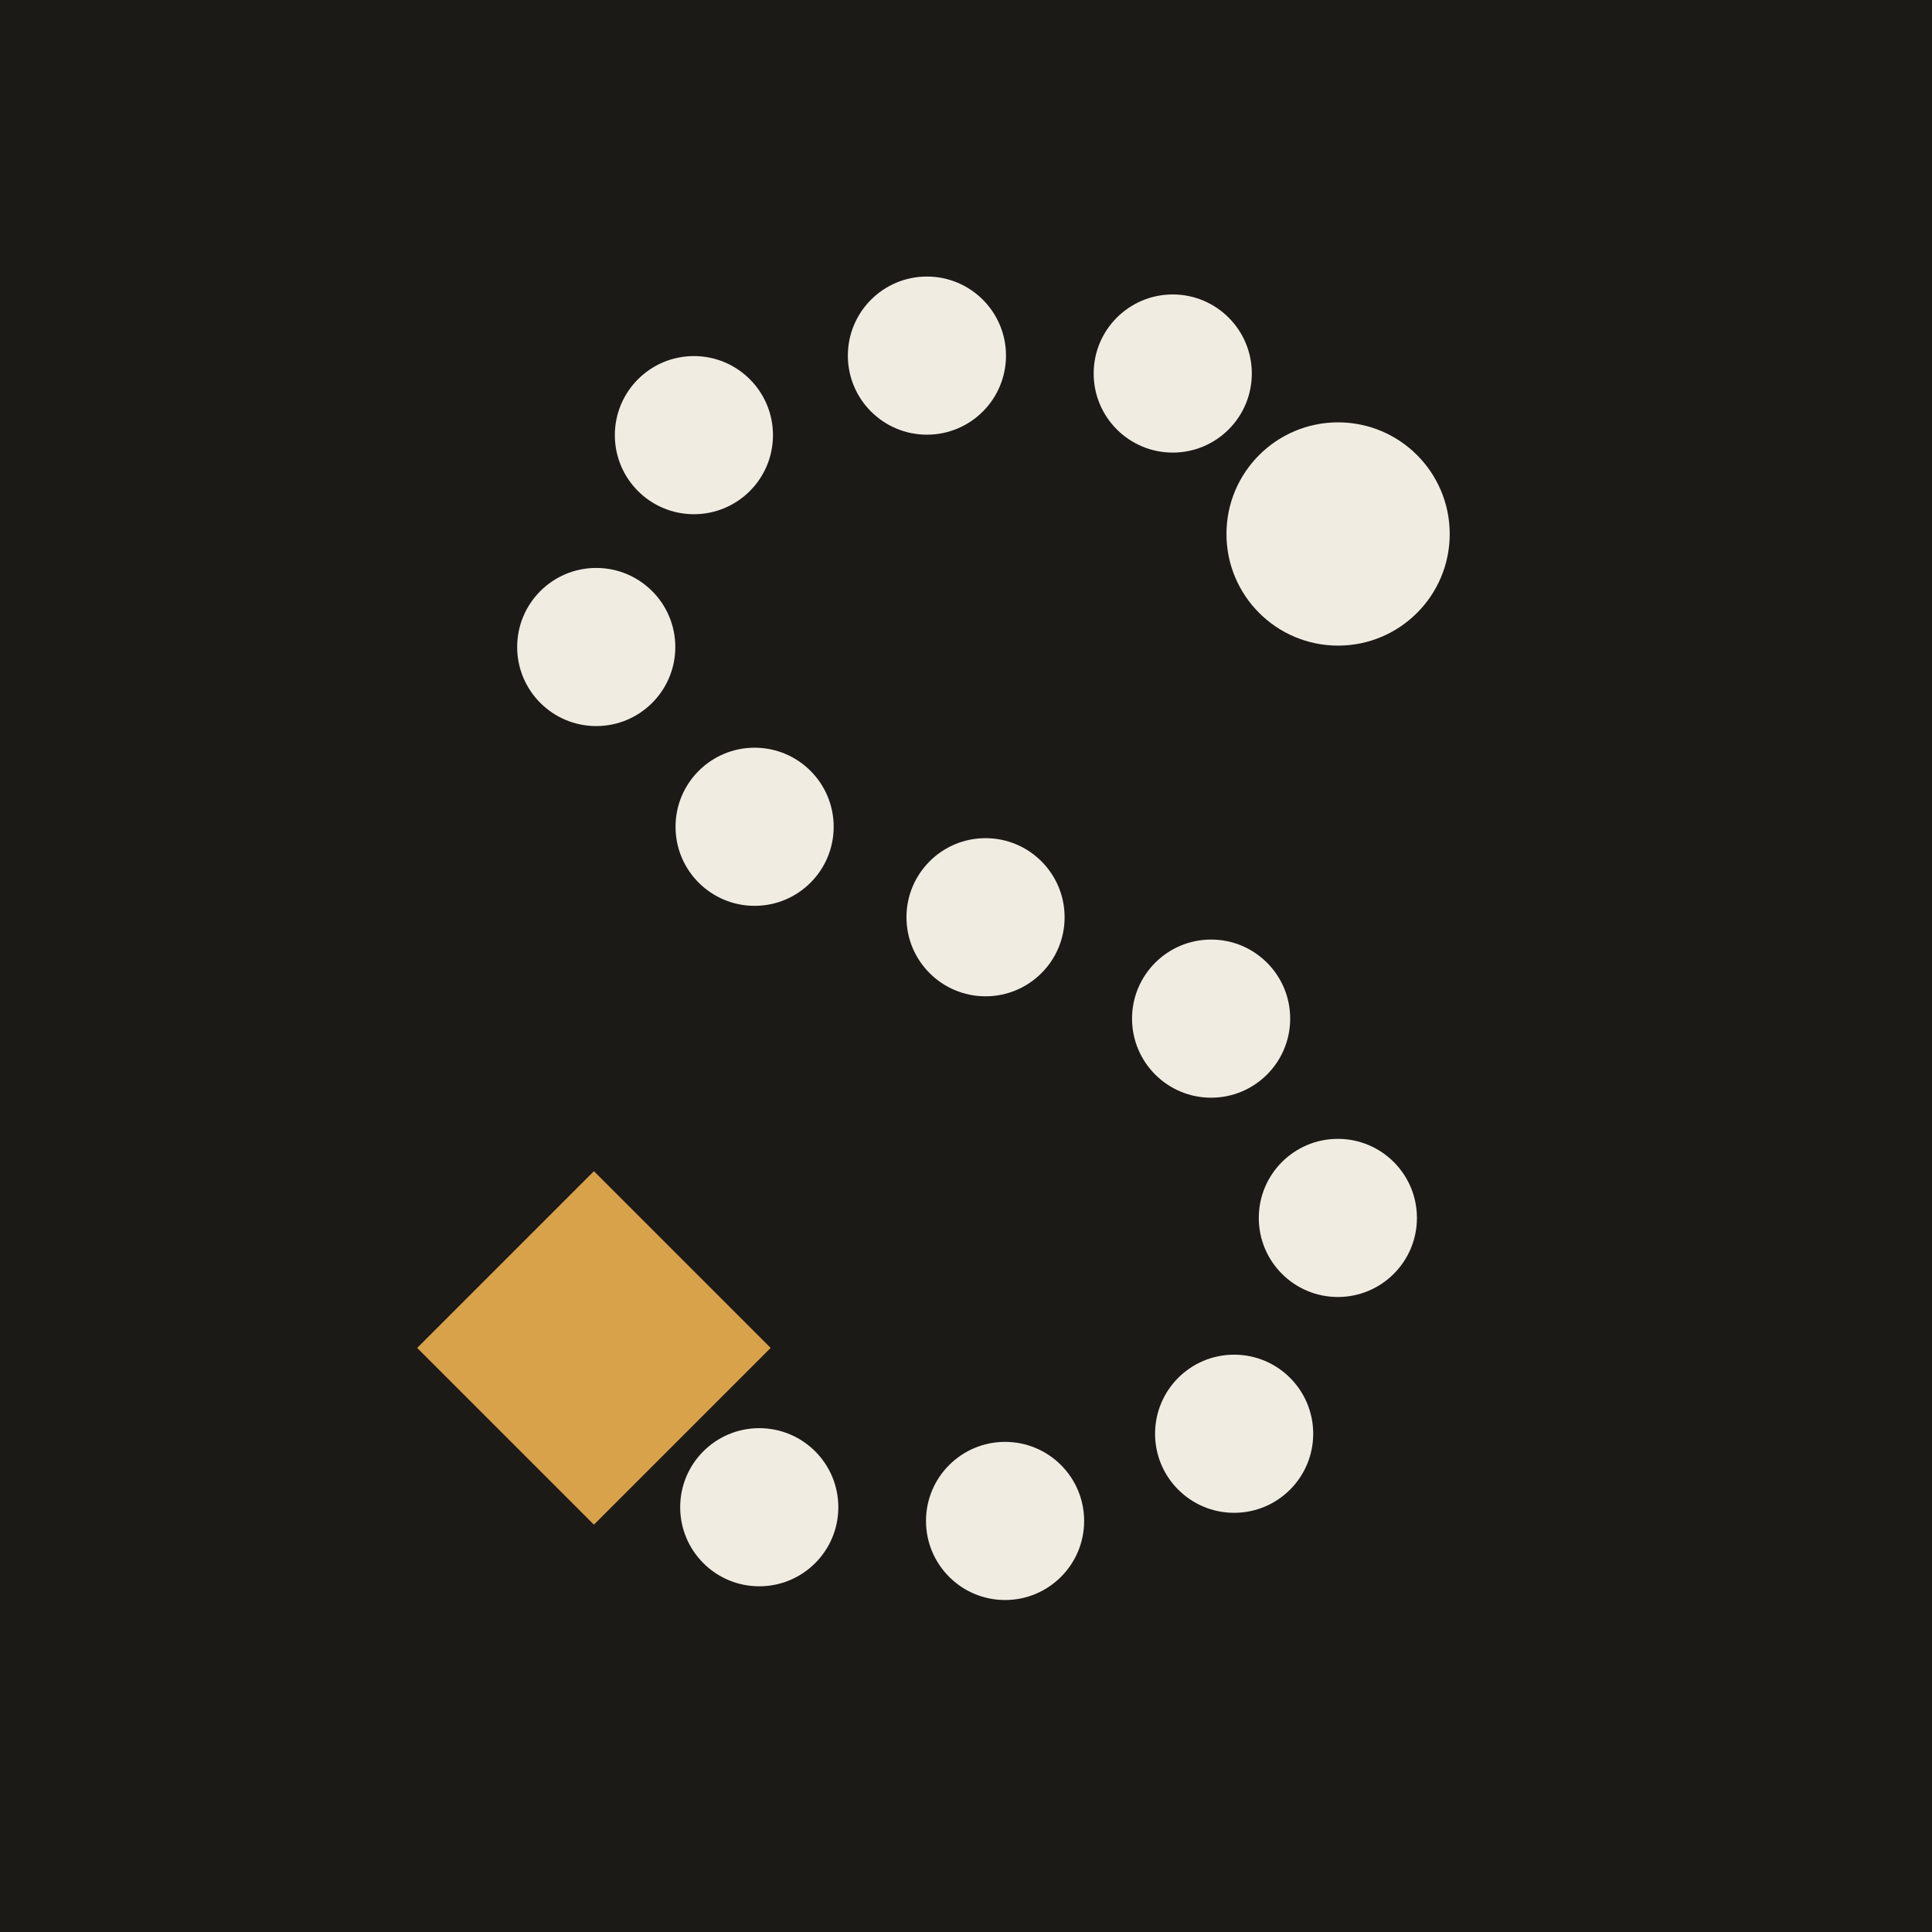
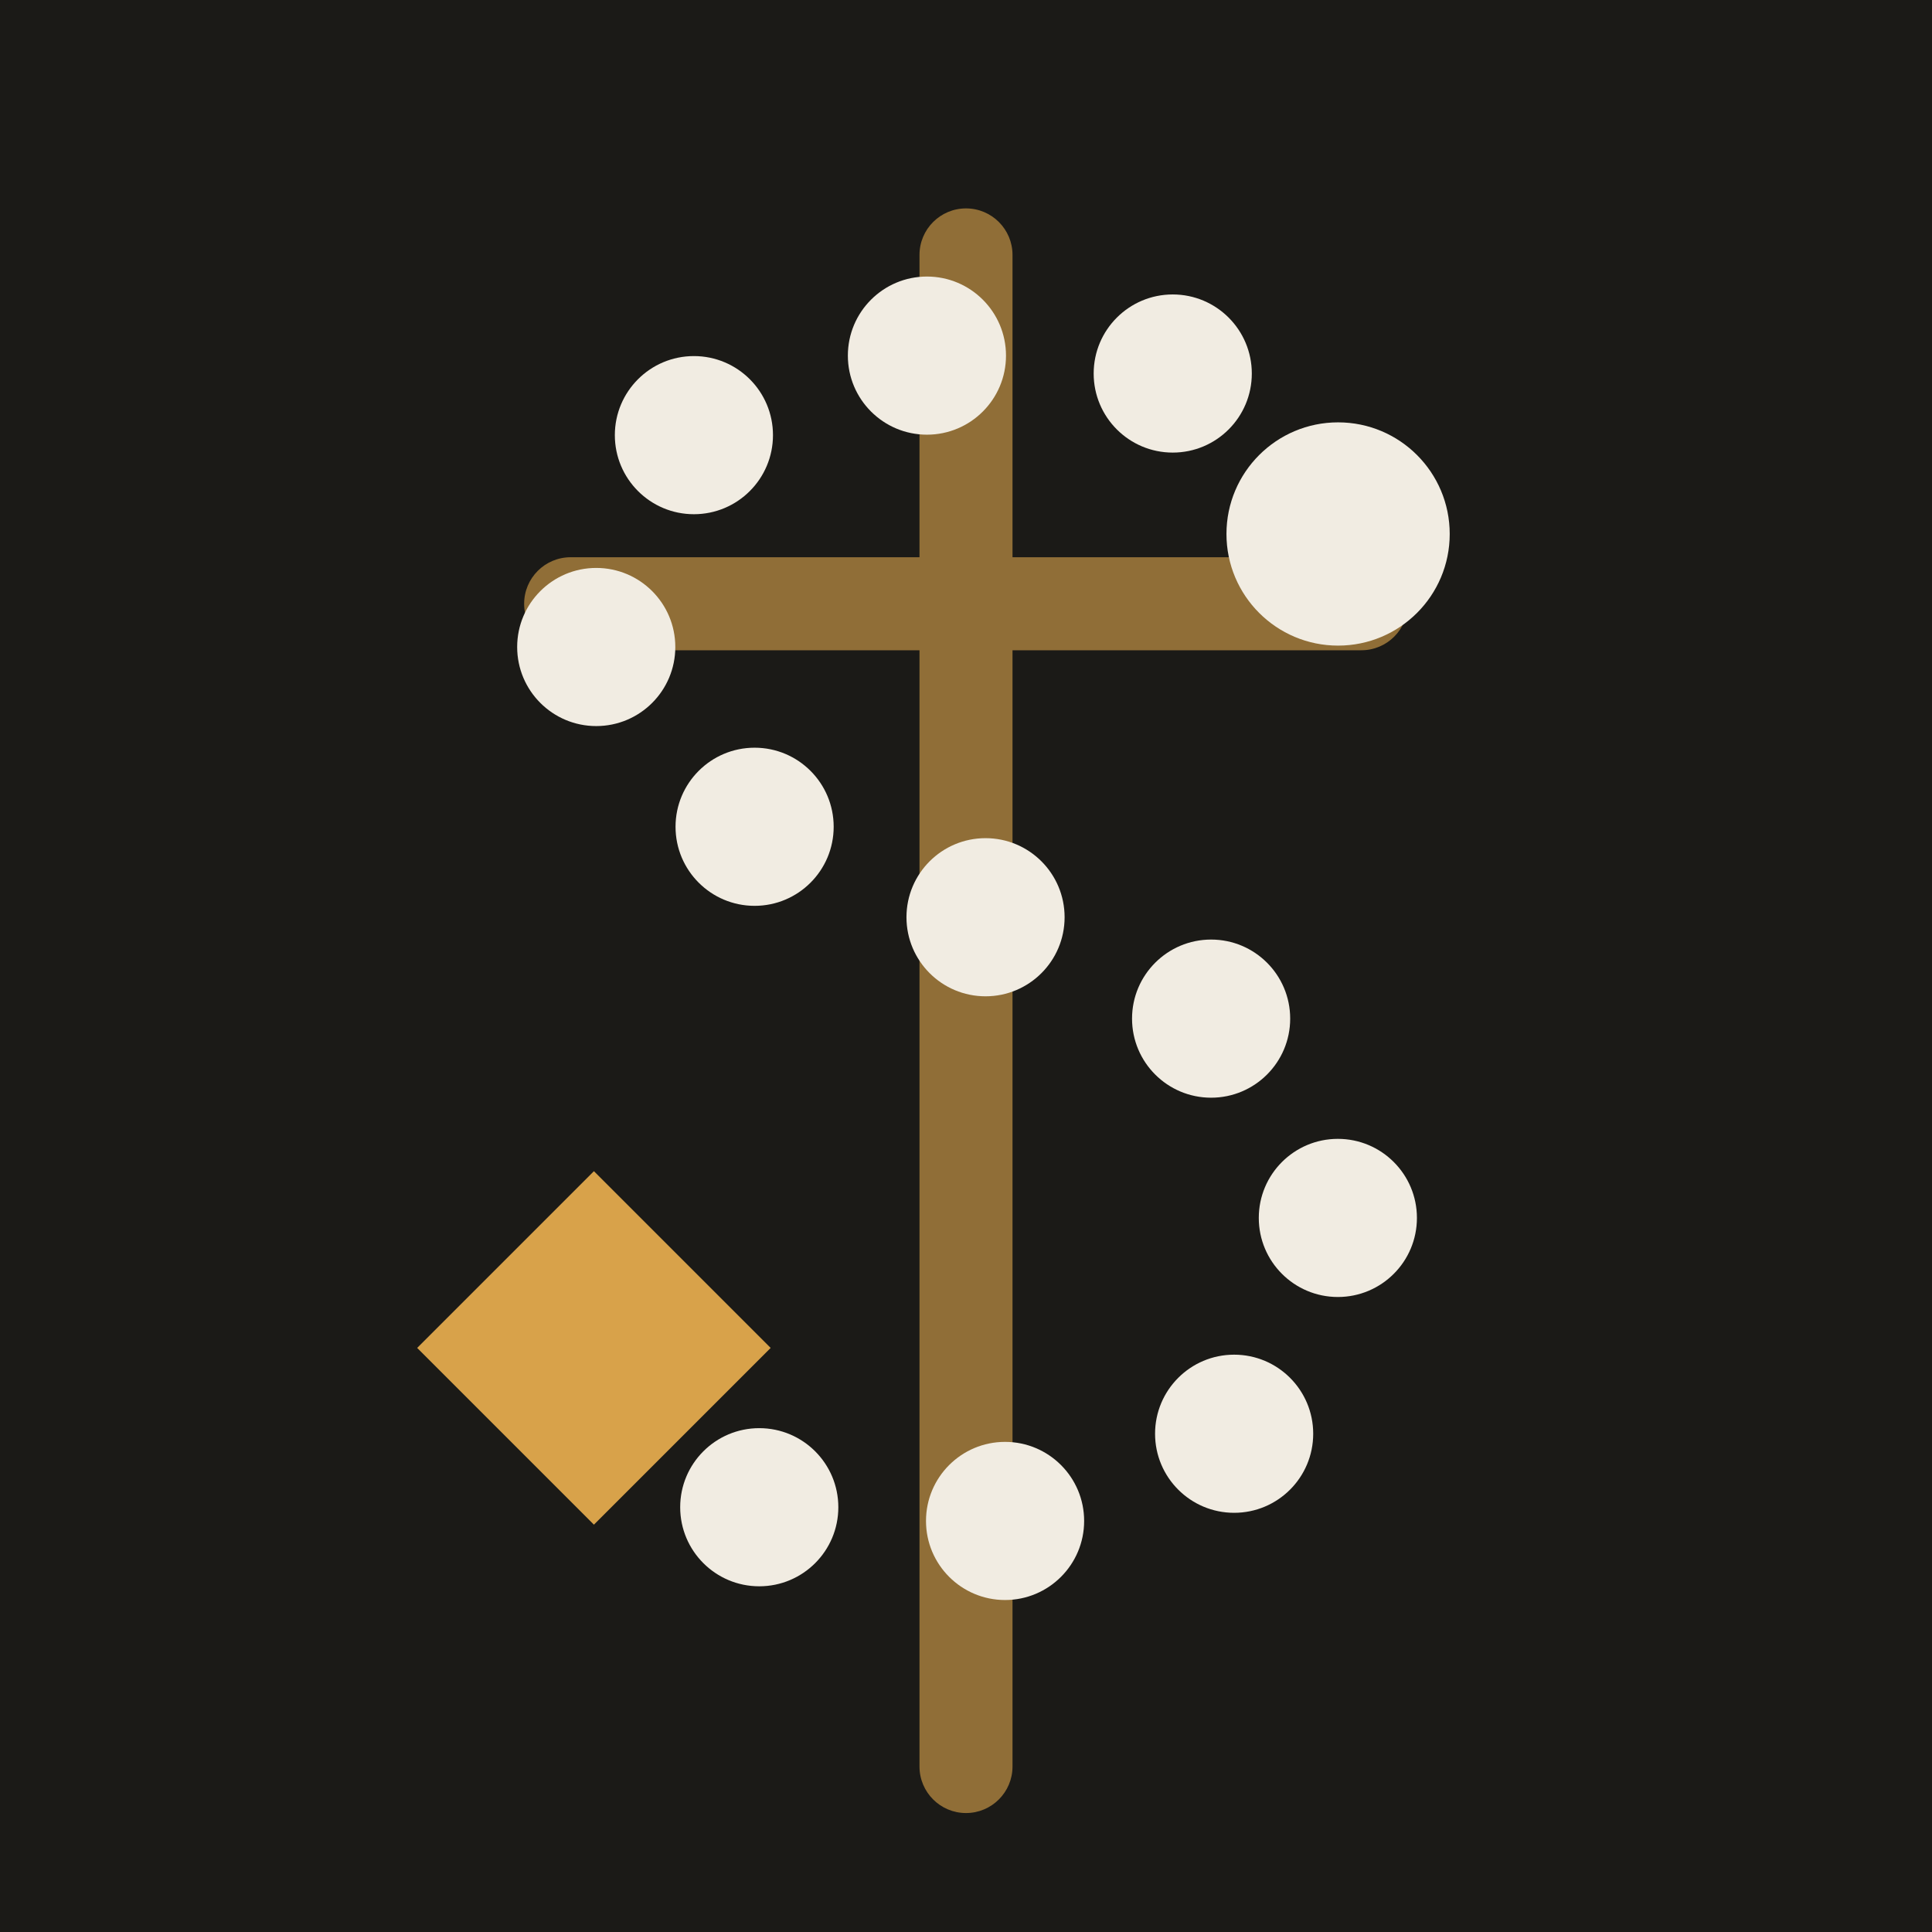
<svg xmlns="http://www.w3.org/2000/svg" viewBox="0 0 108 108">
-   <rect width="108" height="108" fill="#1B1A17" />
+   <rect width="108" height="108" rx="0" fill="#1B1A17" />
  <g transform="translate(54 56.5) scale(1.3) translate(-54 -56.5)">
+     <g fill="#D8A24A" opacity="0.62">
+       <rect x="52.0" y="22" width="4" height="69" rx="2.0" />
+       <rect x="35.0" y="37.0" width="38" height="4" rx="2.0" />
+     </g>
    <circle cx="70.0" cy="36.0" r="4.8" fill="#F1ECE2" />
    <circle cx="62.89" cy="29.1" r="3.4" fill="#F1ECE2" />
    <circle cx="52.32" cy="28.33" r="3.4" fill="#F1ECE2" />
    <circle cx="42.3" cy="31.75" r="3.4" fill="#F1ECE2" />
    <circle cx="38.1" cy="40.86" r="3.4" fill="#F1ECE2" />
    <circle cx="44.91" cy="48.59" r="3.4" fill="#F1ECE2" />
    <circle cx="54.84" cy="52.48" r="3.4" fill="#F1ECE2" />
    <circle cx="64.54" cy="56.84" r="3.4" fill="#F1ECE2" />
    <circle cx="69.99" cy="65.41" r="3.4" fill="#F1ECE2" />
    <circle cx="65.53" cy="74.69" r="3.4" fill="#F1ECE2" />
    <circle cx="55.68" cy="78.44" r="3.4" fill="#F1ECE2" />
    <circle cx="45.11" cy="77.85" r="3.4" fill="#F1ECE2" />
    <path d="M38,63.4L45.6,71L38,78.6L30.4,71Z" fill="#D8A24A" />
  </g>
</svg>
